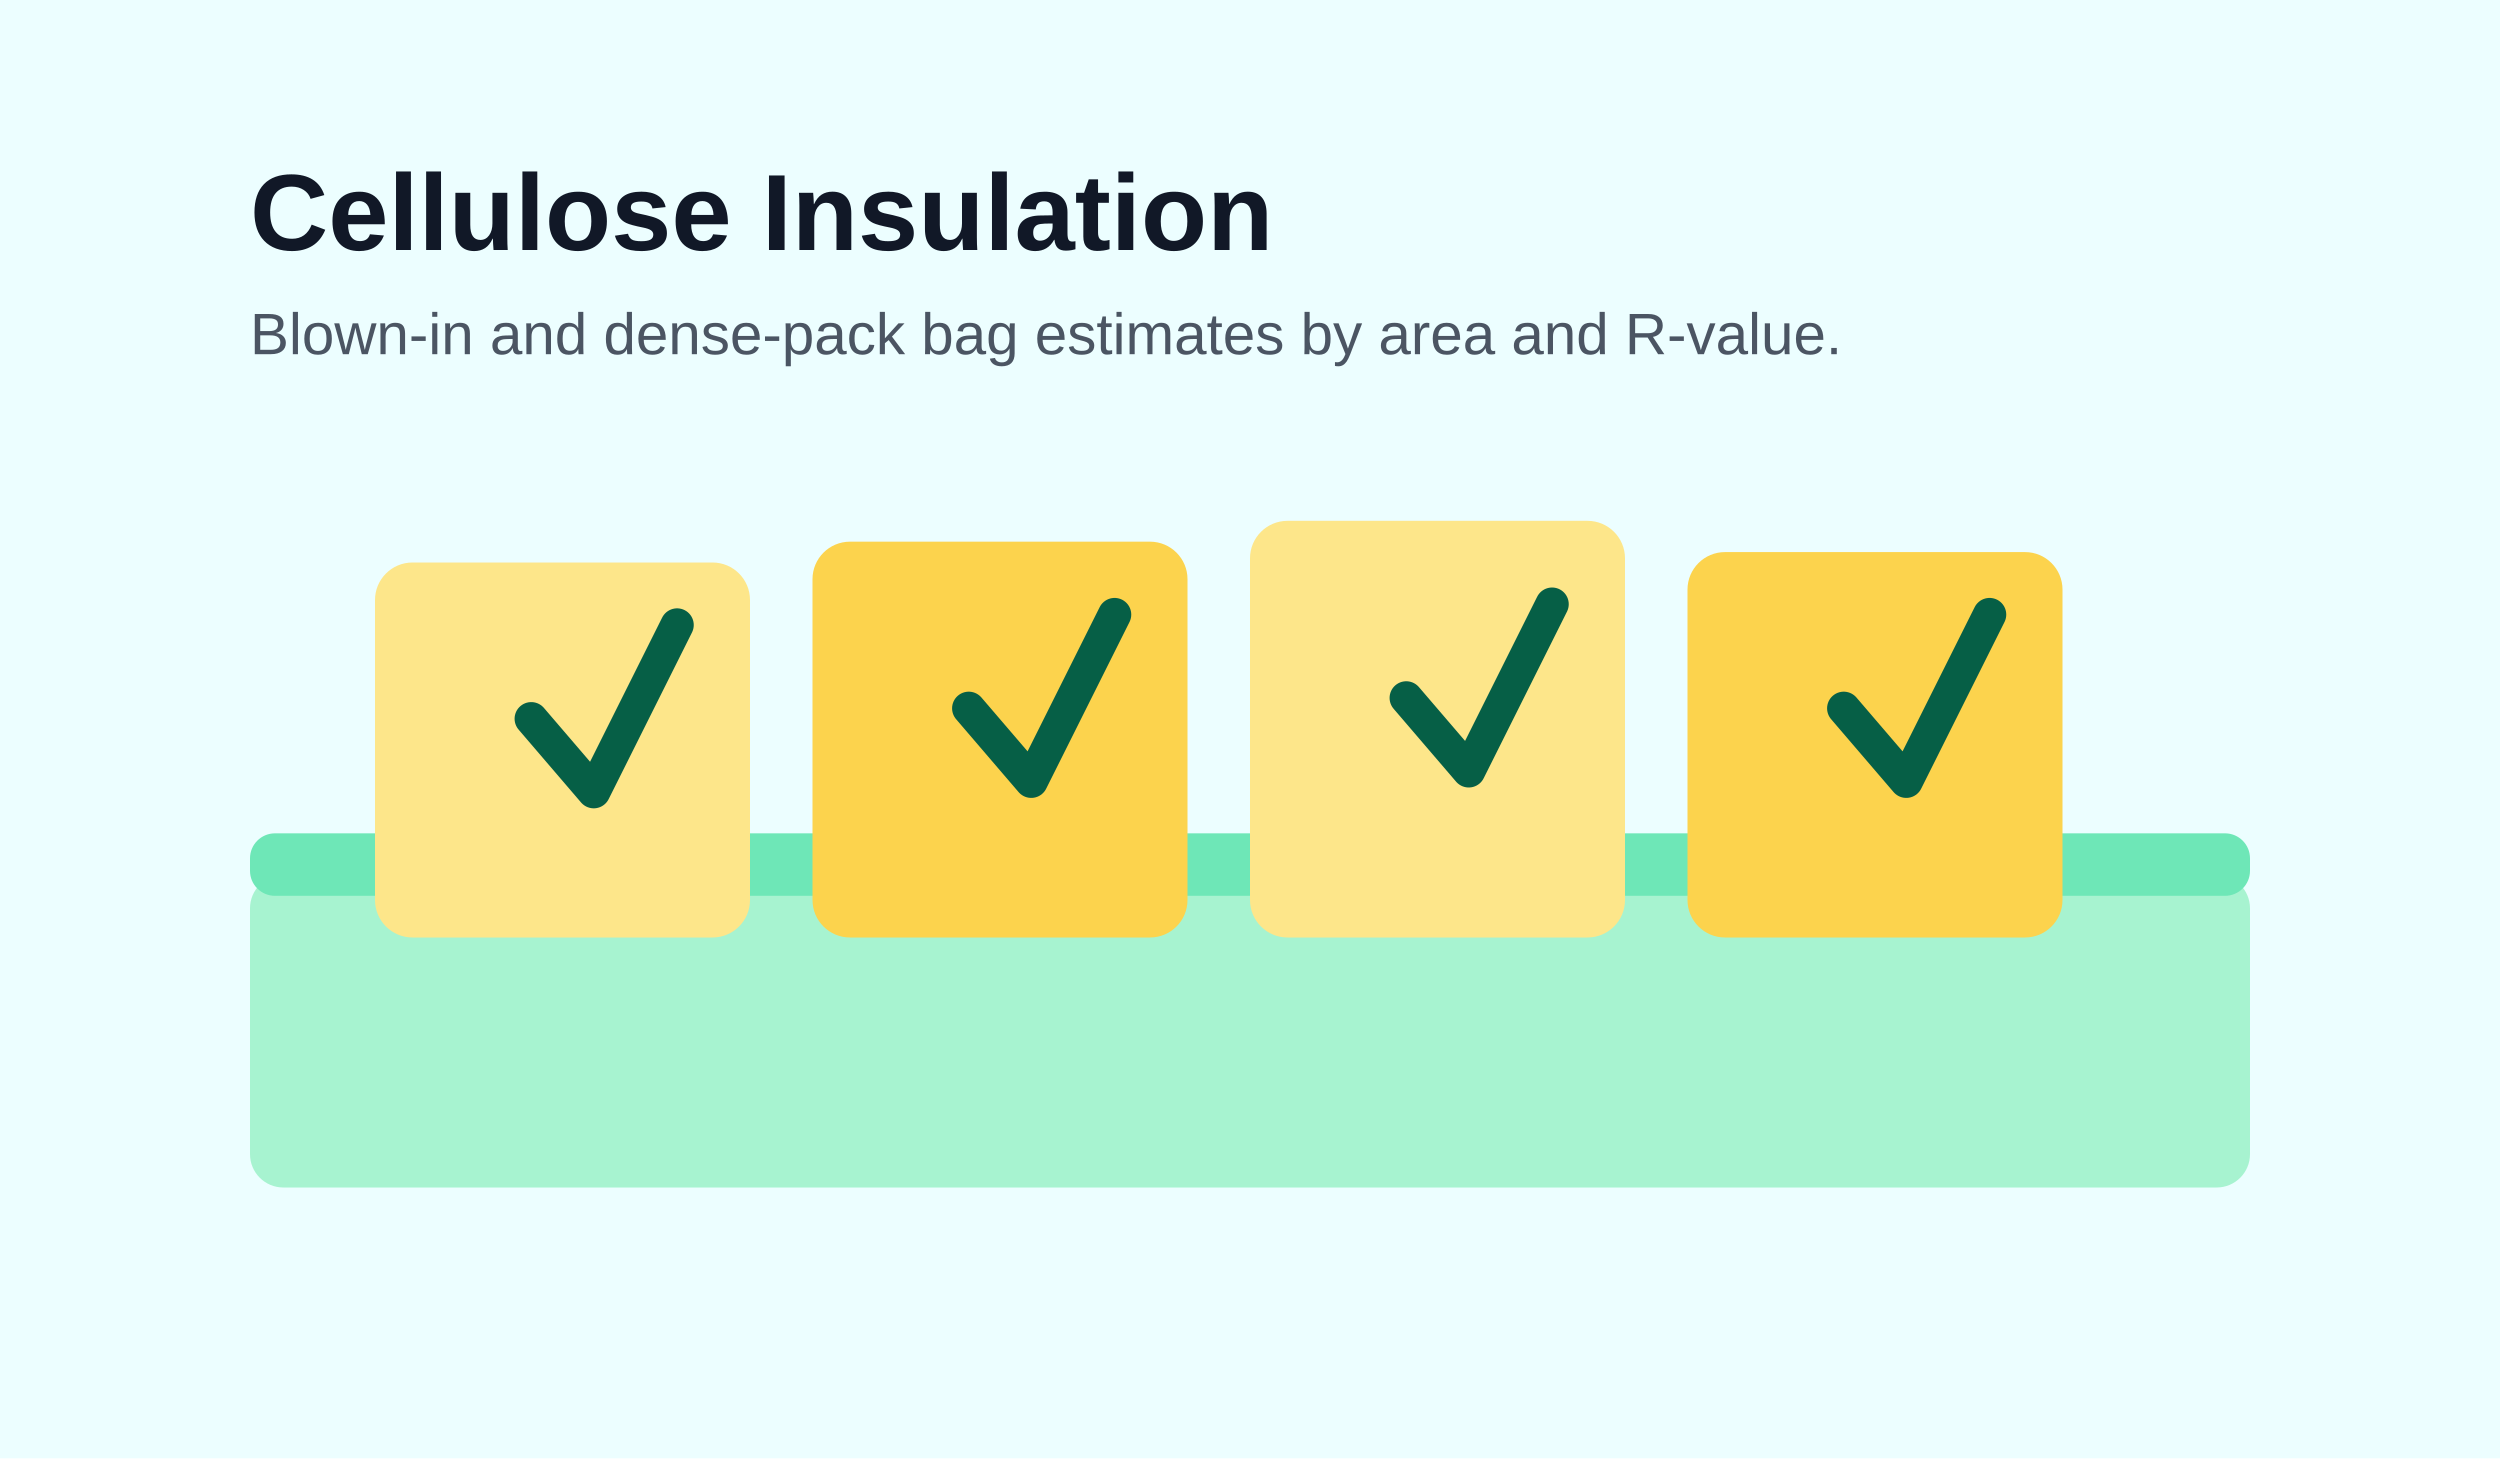
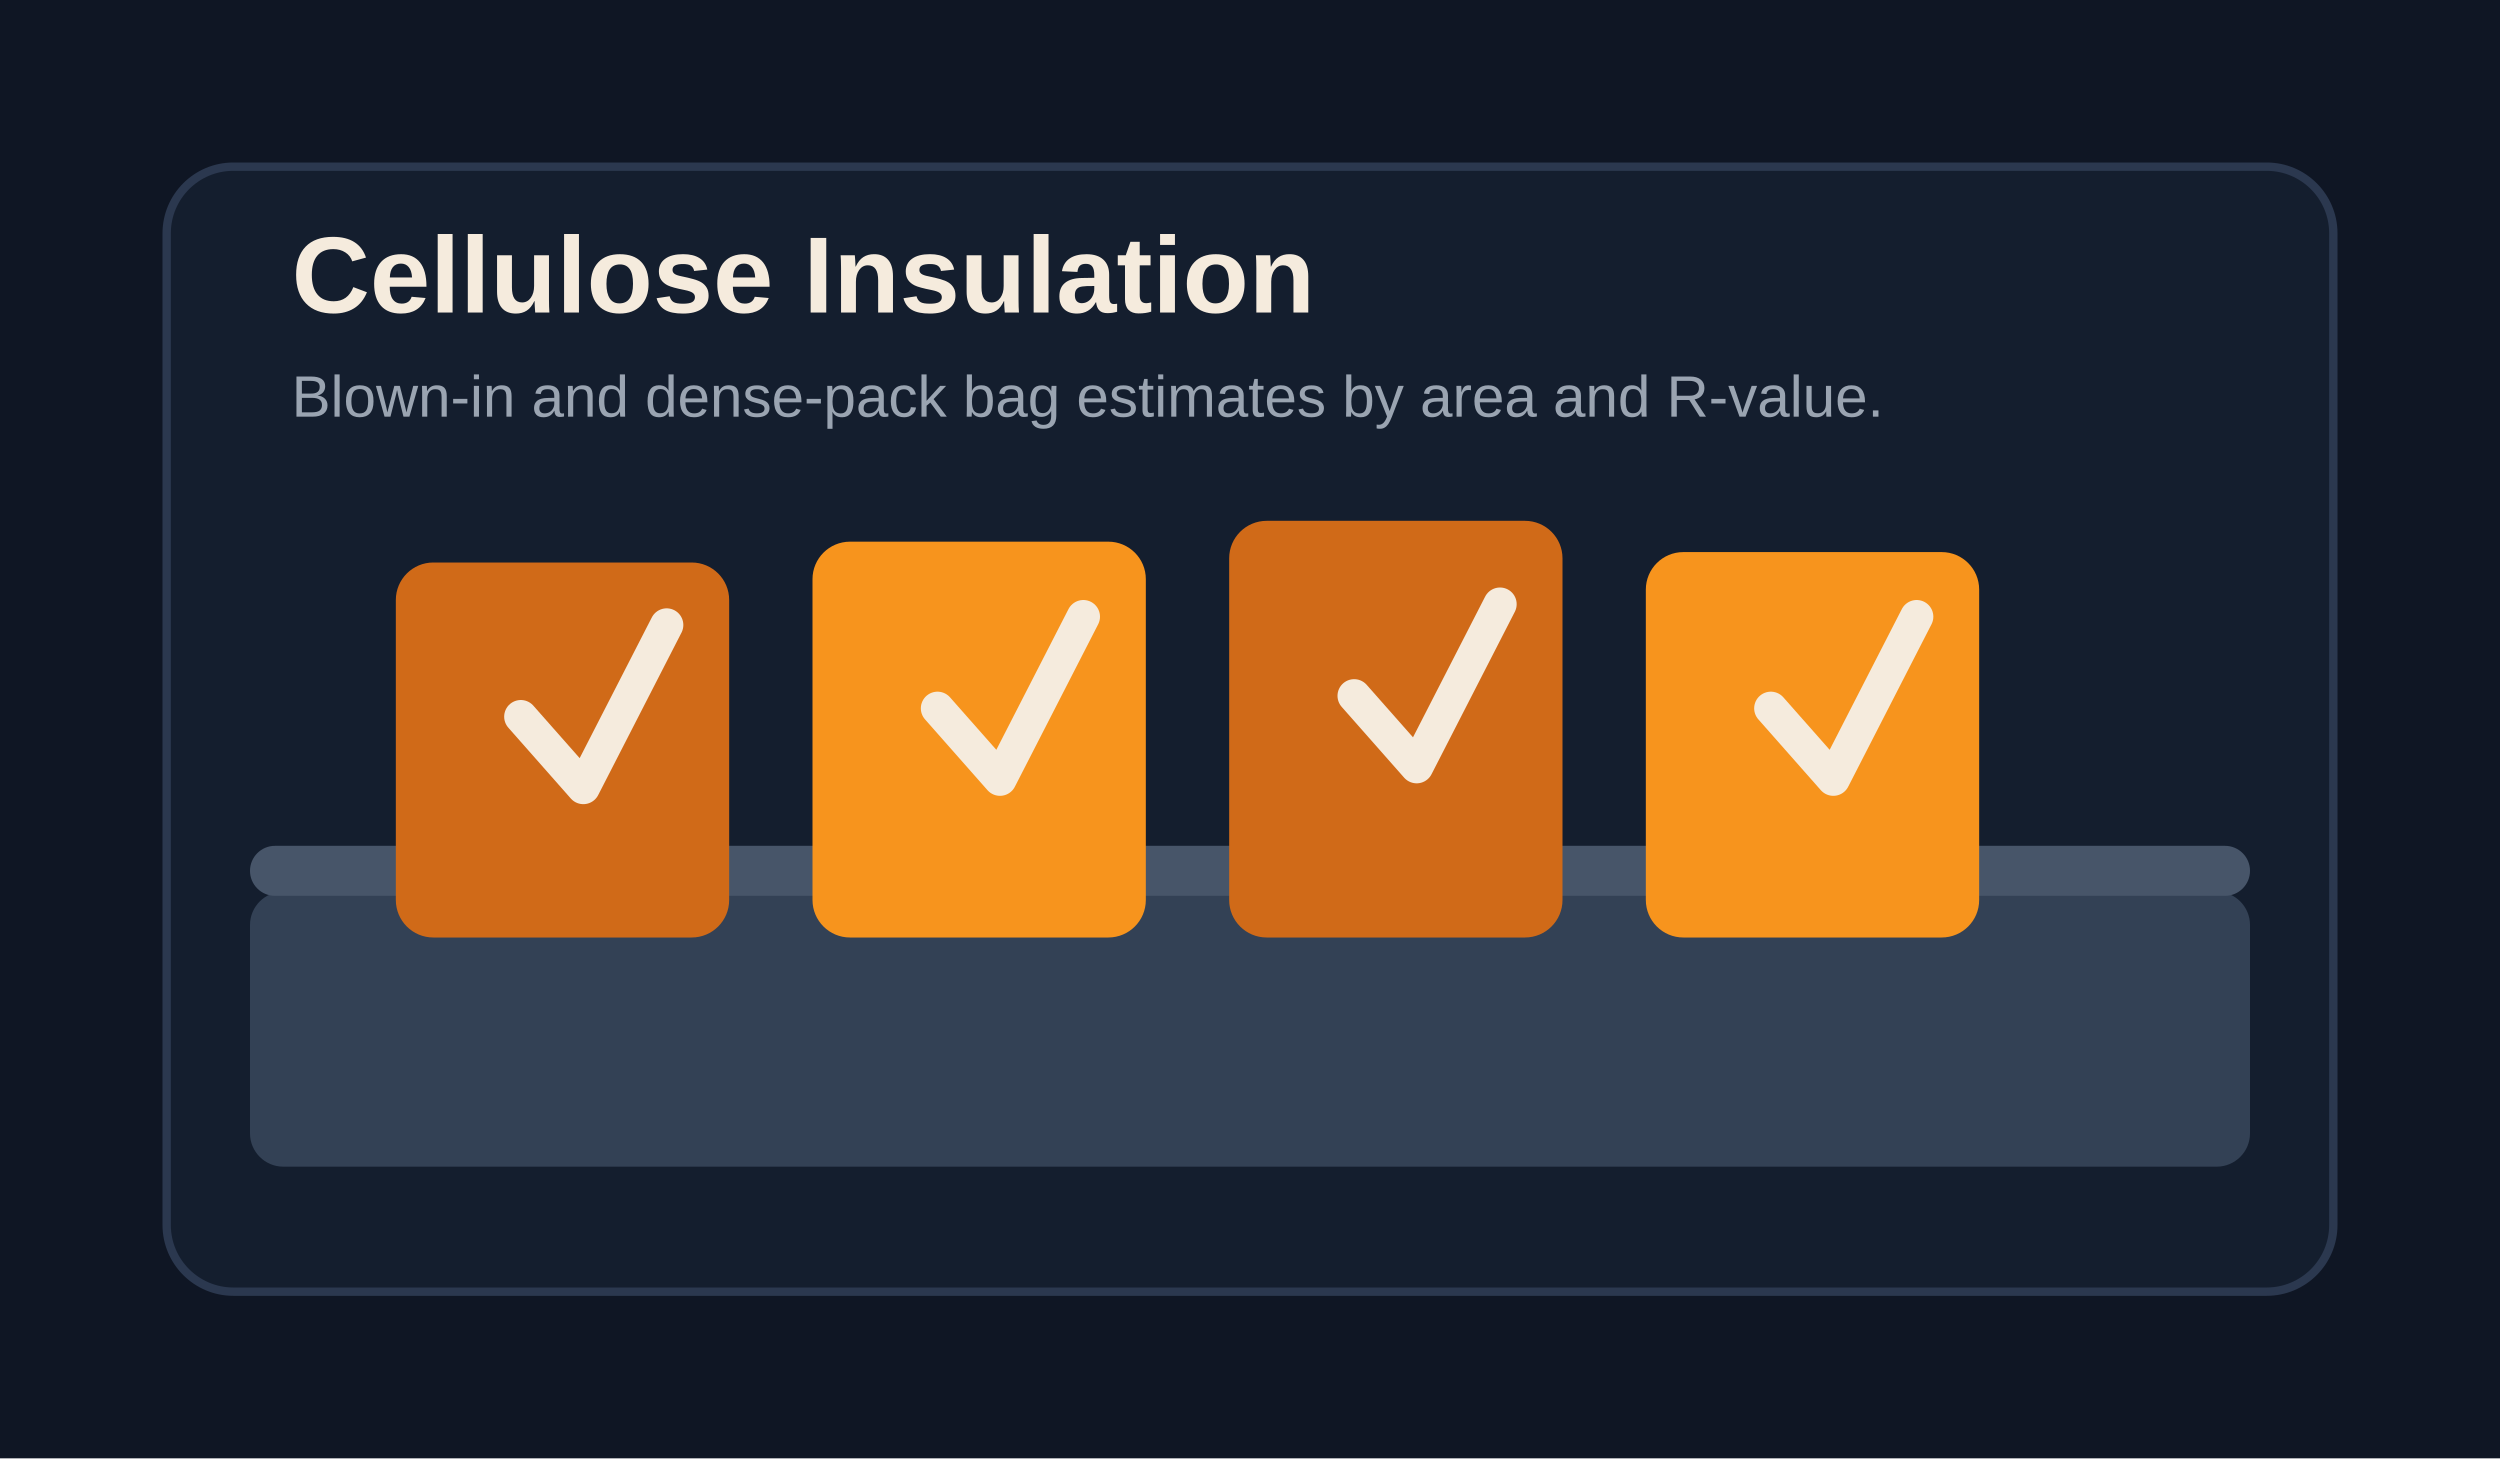
<svg xmlns="http://www.w3.org/2000/svg" width="1200" height="700" viewBox="0 0 1200 700" fill="none" role="img" aria-label="Cellulose insulation bags and attic fill">
-   <rect width="1200" height="700" fill="#ECFEFF" />
-   <rect x="120" y="420" width="960" height="150" rx="16" fill="#A7F3D0" />
-   <rect x="120" y="400" width="960" height="30" rx="12" fill="#6EE7B7" />
-   <rect x="180" y="270" width="180" height="180" rx="18" fill="#FDE68A" />
-   <rect x="390" y="260" width="180" height="190" rx="18" fill="#FCD34D" />
-   <rect x="600" y="250" width="180" height="200" rx="18" fill="#FDE68A" />
-   <rect x="810" y="265" width="180" height="185" rx="18" fill="#FCD34D" />
-   <path d="M255 345L285 380L325 300" stroke="#065F46" stroke-width="16" stroke-linecap="round" stroke-linejoin="round" />
-   <path d="M465 340L495 375L535 295" stroke="#065F46" stroke-width="16" stroke-linecap="round" stroke-linejoin="round" />
-   <path d="M675 335L705 370L745 290" stroke="#065F46" stroke-width="16" stroke-linecap="round" stroke-linejoin="round" />
-   <path d="M885 340L915 375L955 295" stroke="#065F46" stroke-width="16" stroke-linecap="round" stroke-linejoin="round" />
-   <text x="120" y="120" fill="#111827" font-family="Arial, sans-serif" font-size="52" font-weight="700">Cellulose Insulation</text>
-   <text x="120" y="170" fill="#4B5563" font-family="Arial, sans-serif" font-size="28">Blown-in and dense-pack bag estimates by area and R-value.</text>
+   <rect width="1200" height="700" fill="#0F1624" />
+   <rect x="80" y="80" width="1040" height="540" rx="32" fill="#141E2E" stroke="#2B384F" stroke-width="4" />
+   <rect x="120" y="428" width="960" height="132" rx="16" fill="#334155" />
+   <rect x="120" y="406" width="960" height="24" rx="12" fill="#475569" />
+   <rect x="190" y="270" width="160" height="180" rx="18" fill="#D06A18" />
+   <rect x="390" y="260" width="160" height="190" rx="18" fill="#F7941D" />
+   <rect x="590" y="250" width="160" height="200" rx="18" fill="#D06A18" />
+   <rect x="790" y="265" width="160" height="185" rx="18" fill="#F7941D" />
+   <path d="M250 344L280 378L320 300" stroke="#F5EBDD" stroke-width="16" stroke-linecap="round" stroke-linejoin="round" />
+   <path d="M450 340L480 374L520 296" stroke="#F5EBDD" stroke-width="16" stroke-linecap="round" stroke-linejoin="round" />
+   <path d="M650 334L680 368L720 290" stroke="#F5EBDD" stroke-width="16" stroke-linecap="round" stroke-linejoin="round" />
+   <path d="M850 340L880 374L920 296" stroke="#F5EBDD" stroke-width="16" stroke-linecap="round" stroke-linejoin="round" />
+   <text x="140" y="150" fill="#F5EBDD" font-family="Arial, sans-serif" font-size="52" font-weight="700">Cellulose Insulation</text>
+   <text x="140" y="200" fill="#9AA4B1" font-family="Arial, sans-serif" font-size="28">Blown-in and dense-pack bag estimates by area and R-value.</text>
</svg>
